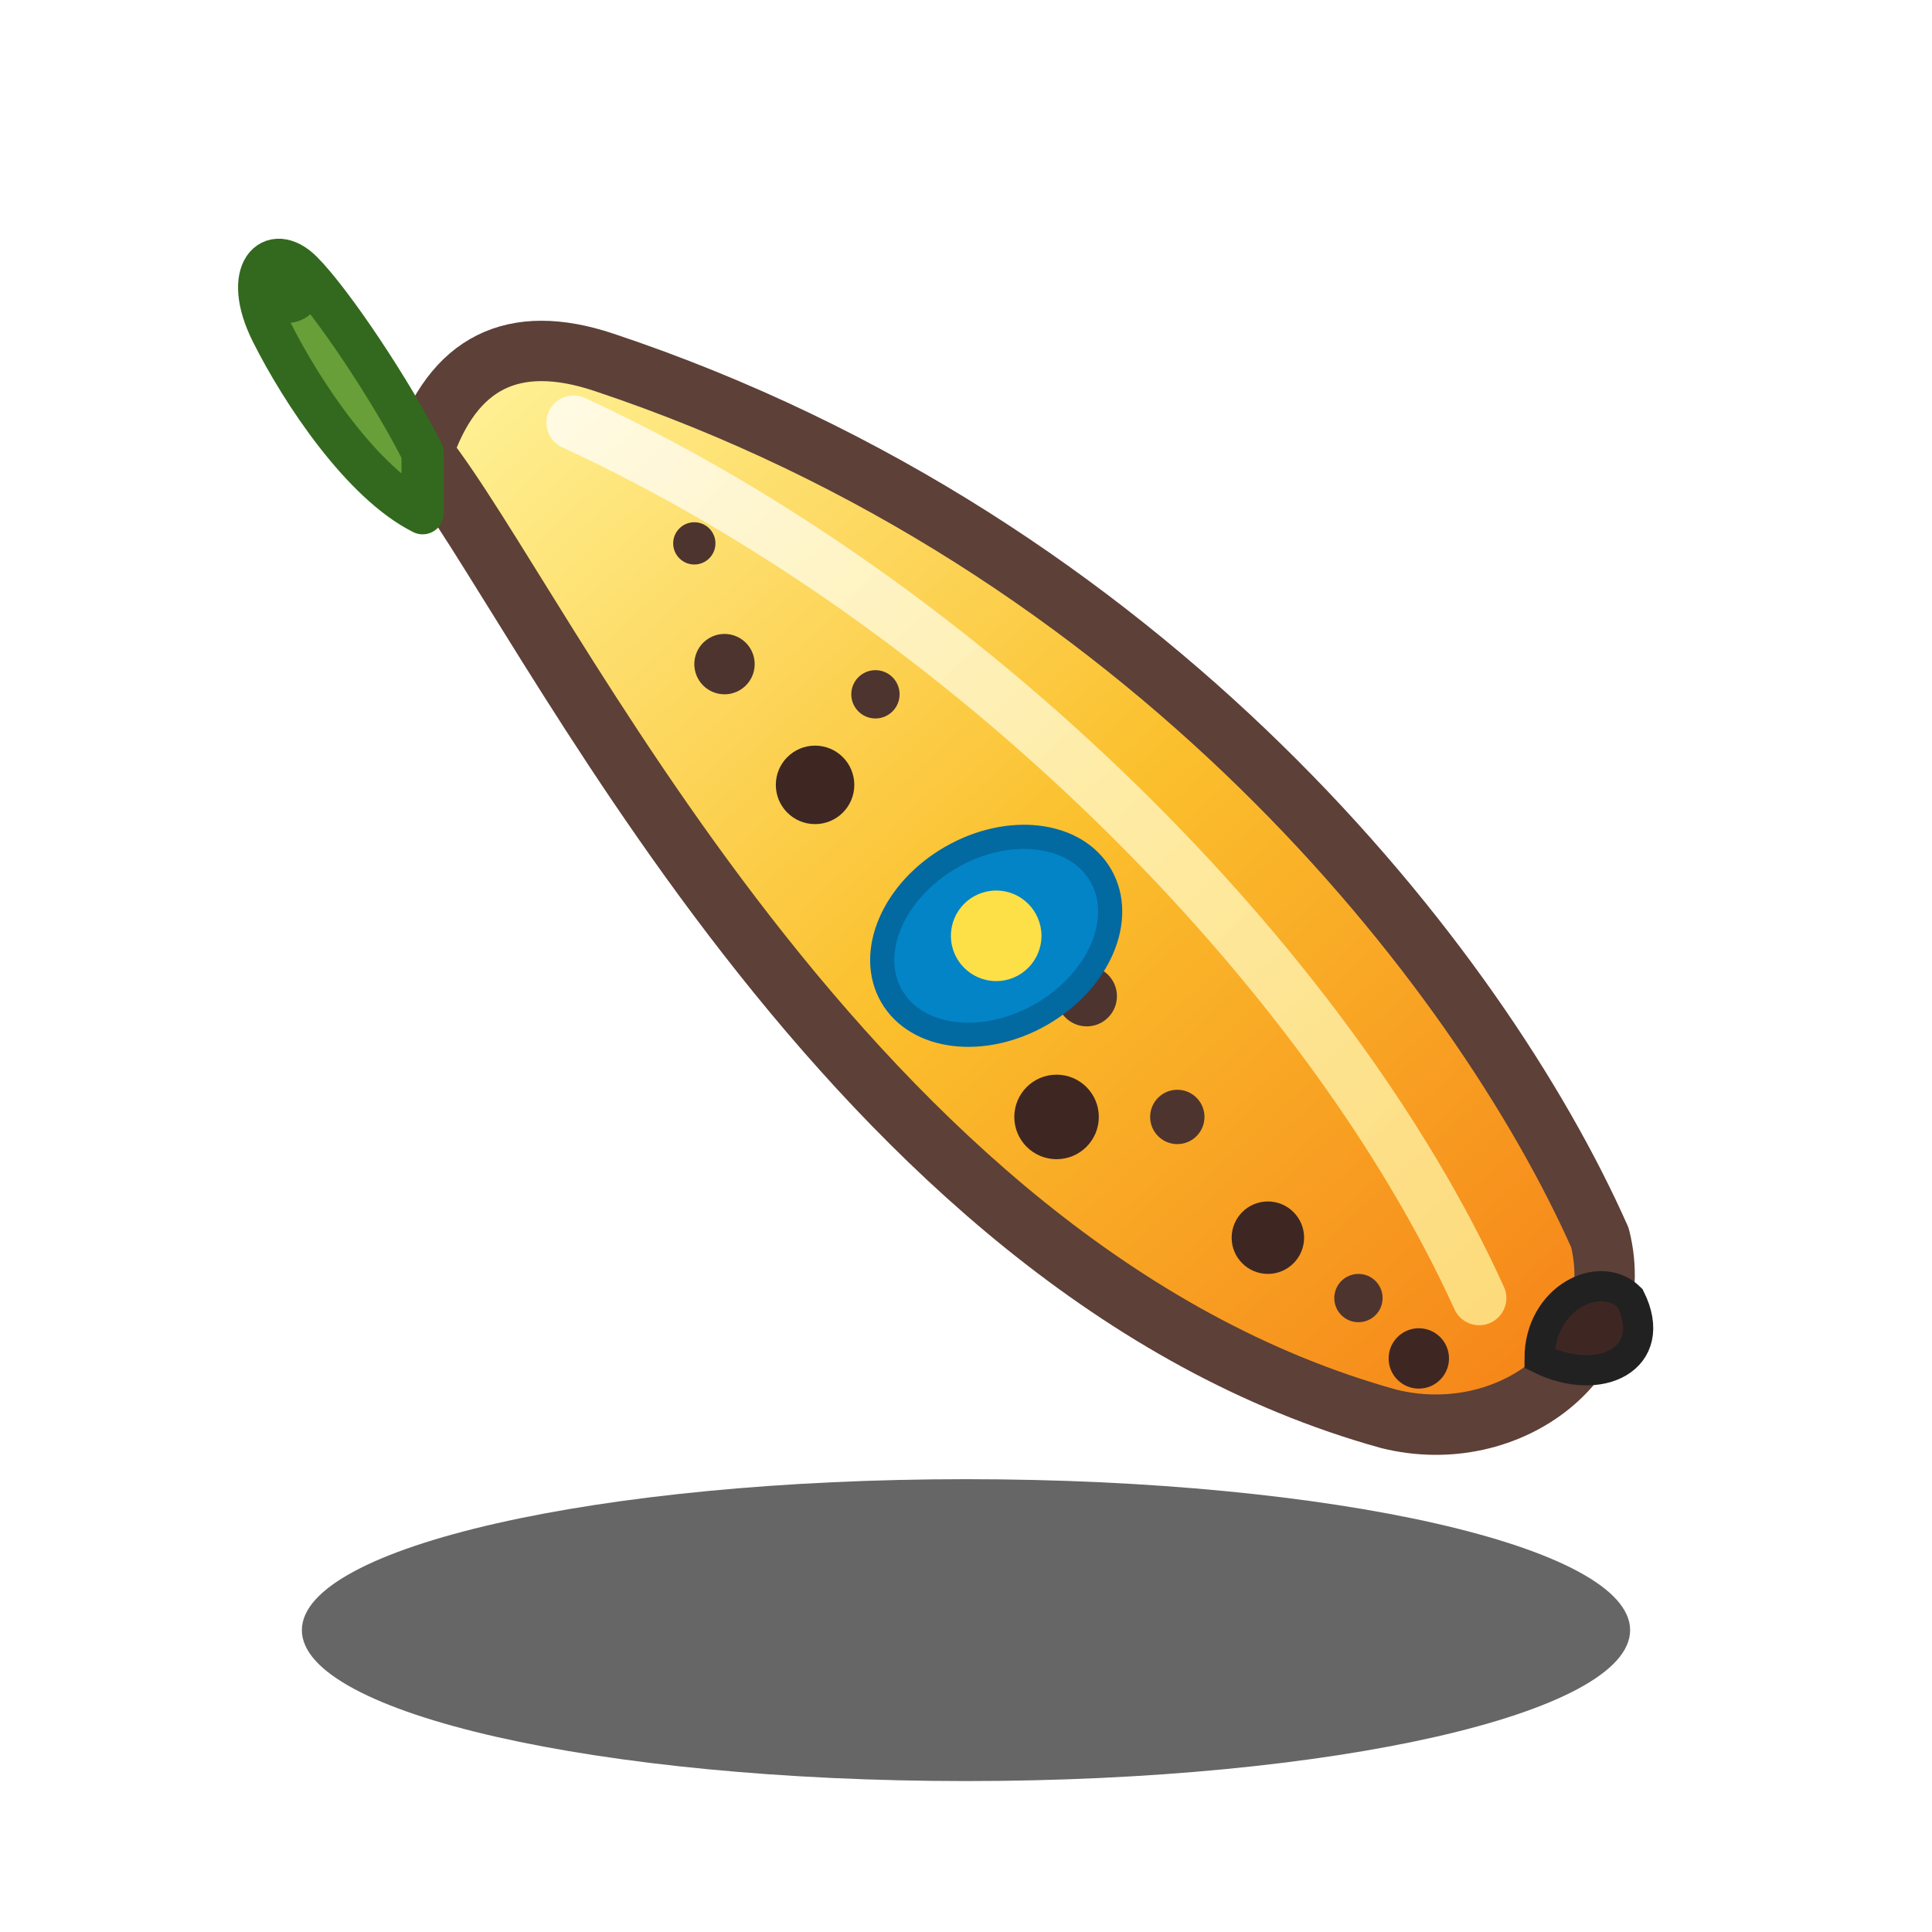
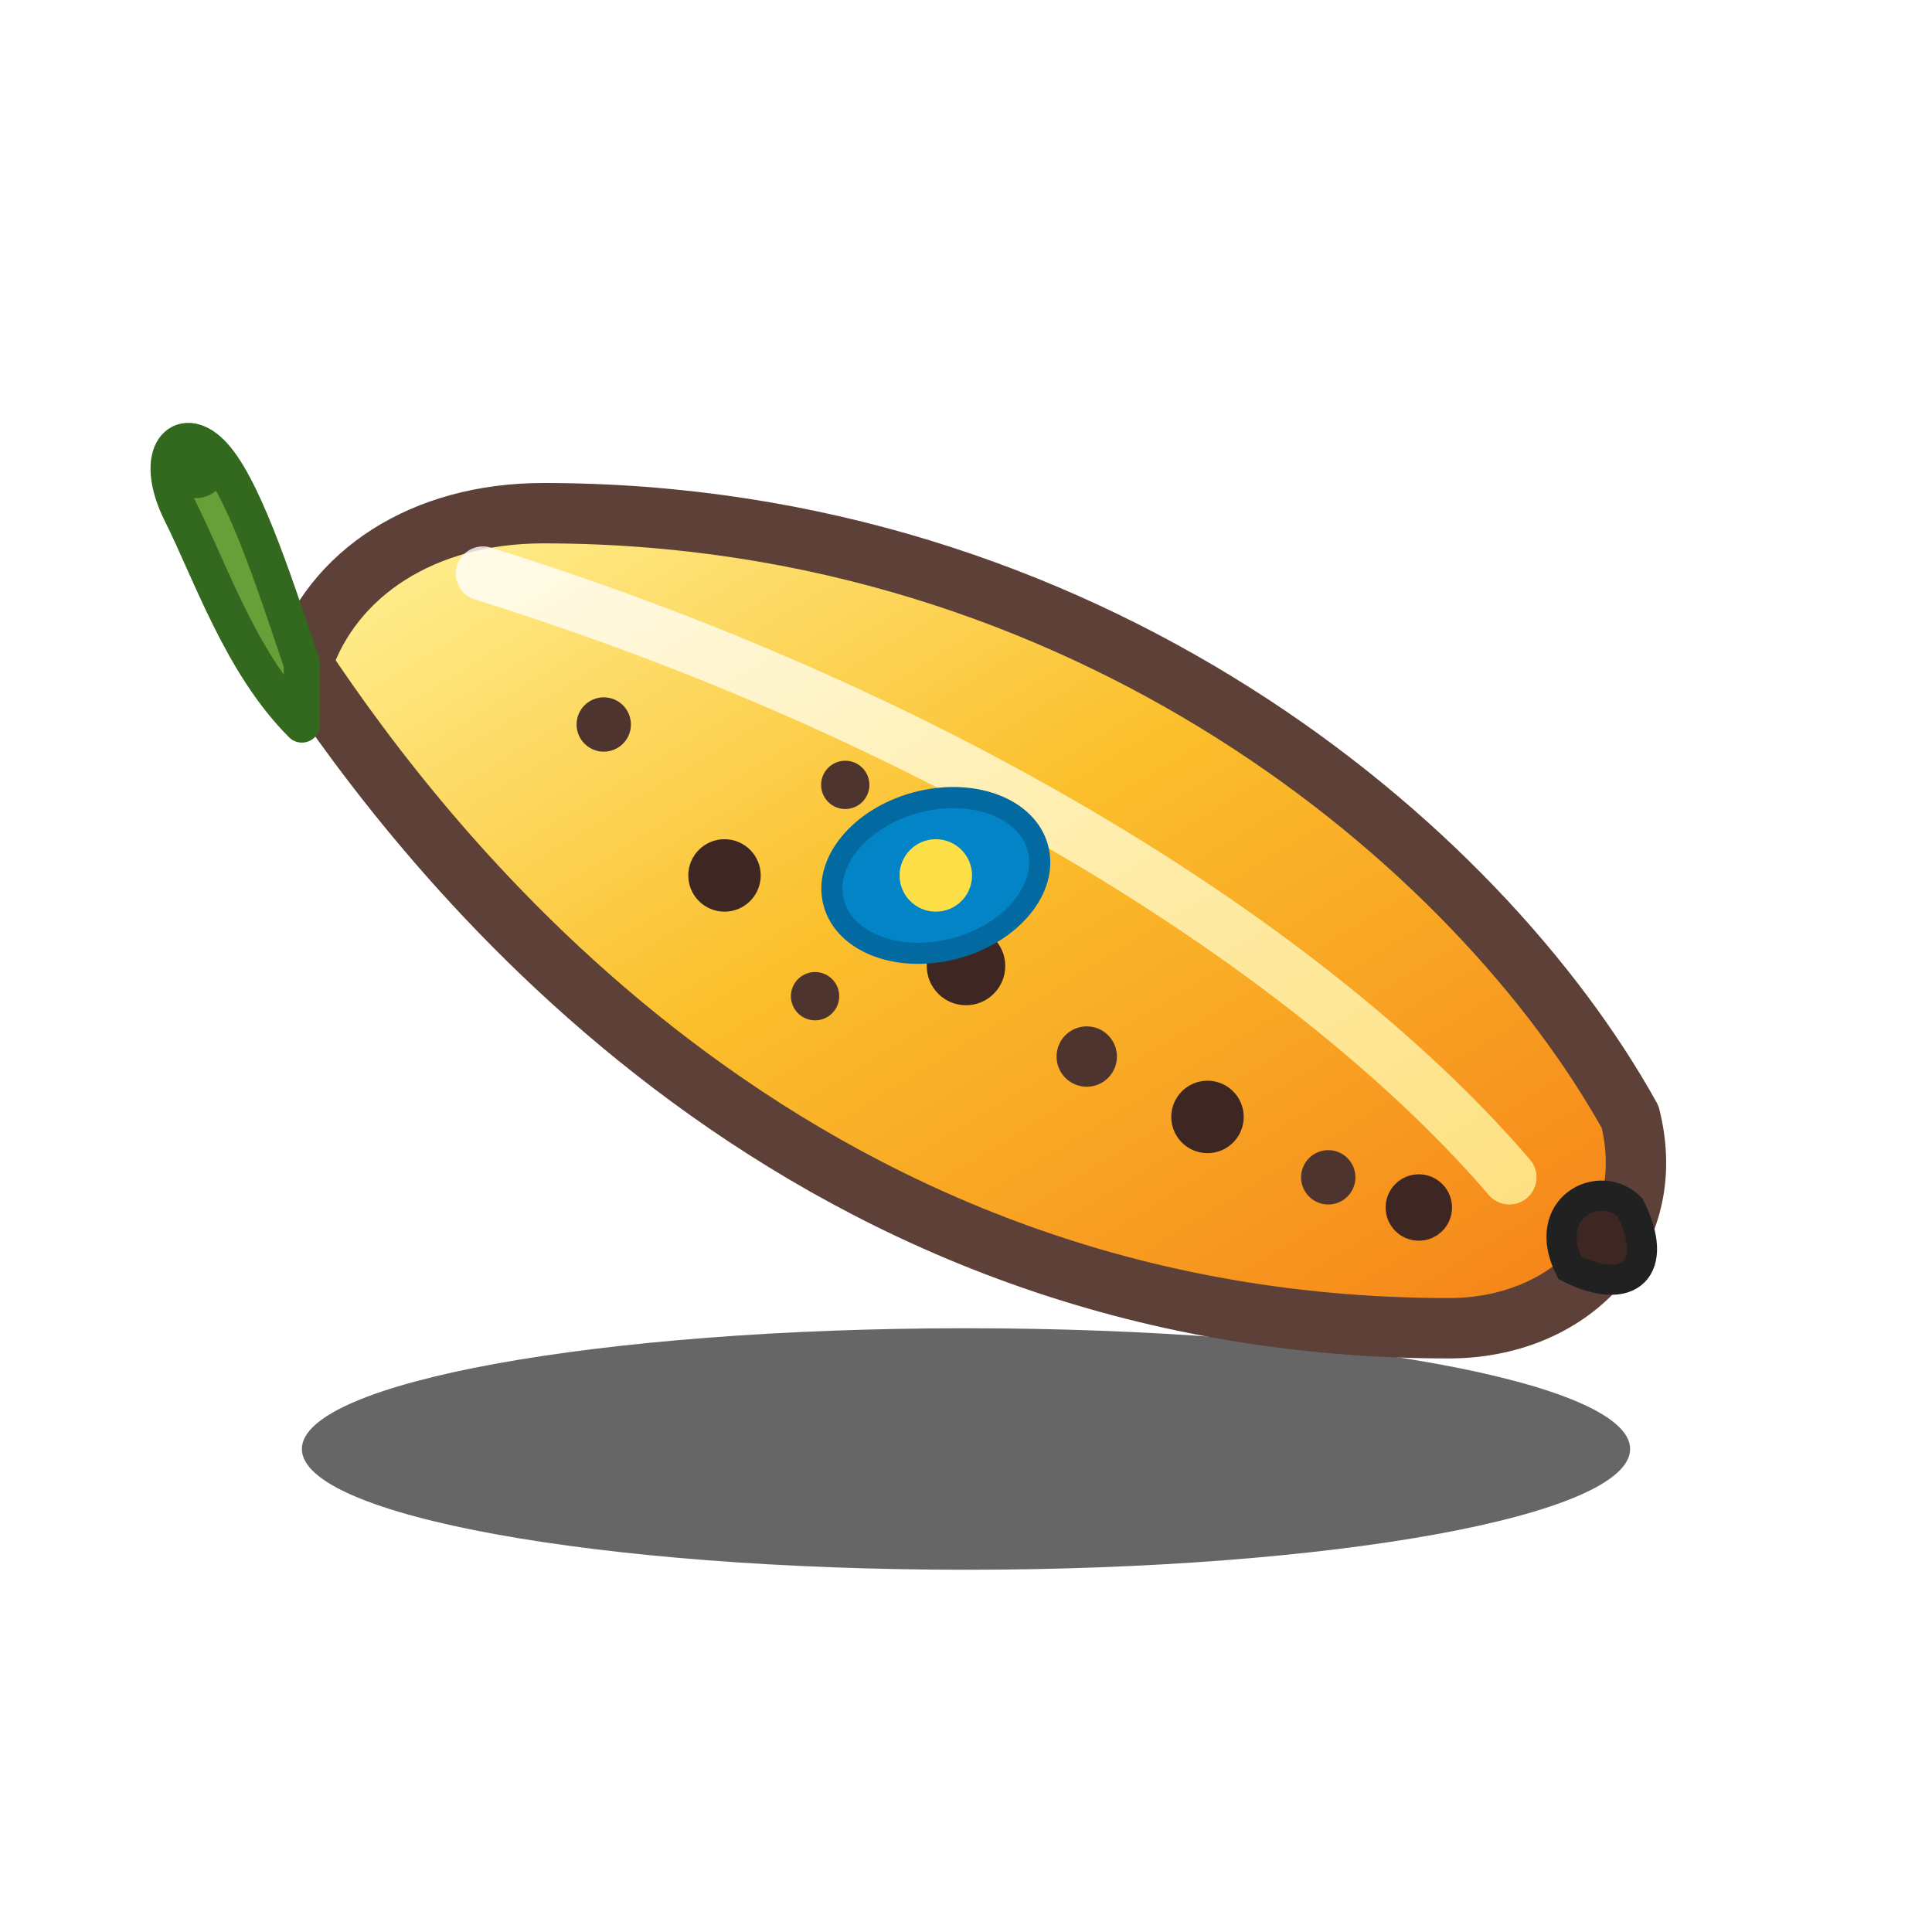
<svg xmlns="http://www.w3.org/2000/svg" viewBox="0 0 64 64" width="64" height="64">
  <defs>
    <linearGradient id="bananaGrad" x1="0%" y1="0%" x2="100%" y2="100%">
      <stop offset="0%" stop-color="#fff59d" />
-       <stop offset="50%" stop-color="#fbc02d" />
+       <stop offset="45%" stop-color="#fbc02d" />
      <stop offset="100%" stop-color="#f57f17" />
    </linearGradient>
    <linearGradient id="bananaRidge" x1="0%" y1="0%" x2="100%" y2="100%">
      <stop offset="0%" stop-color="#ffffff" />
      <stop offset="100%" stop-color="#fff59d" />
    </linearGradient>
  </defs>
-   <ellipse cx="32" cy="54" rx="22" ry="5" fill="#000000" opacity="0.6" />
-   <path d="M14 15             C18 20 28 42 46 47             C50 48 54 45 53 41             C49 32 38 18 20 12             C17 11 15 12 14 15 Z" fill="url(#bananaGrad)" stroke="#5d4037" stroke-width="2" stroke-linejoin="round" />
-   <path d="M19 14             C32 20 44 32 49 43" fill="none" stroke="url(#bananaRidge)" stroke-width="1.8" stroke-linecap="round" opacity="0.75" />
-   <path d="M14 15 C13 13 11 10 10 9 C9 8 8 9 9 11 C10 13 12 16 14 17 Z" fill="#689f38" stroke="#33691e" stroke-width="1.4" stroke-linejoin="round" />
-   <circle cx="9.5" cy="9.5" r="1.2" fill="#33691e" />
-   <path d="M51 45 C53 46 55 45 54 43 C53 42 51 43 51 45 Z" fill="#3e2723" stroke="#212121" stroke-width="1" />
-   <circle cx="24" cy="22" r="1" fill="#4e342e" />
-   <circle cx="27" cy="26" r="1.3" fill="#3e2723" />
-   <circle cx="29" cy="23" r="0.8" fill="#4e342e" />
-   <circle cx="33" cy="29" r="1.2" fill="#3e2723" />
-   <circle cx="36" cy="33" r="1" fill="#4e342e" />
-   <circle cx="35" cy="37" r="1.4" fill="#3e2723" />
-   <circle cx="39" cy="37" r="0.9" fill="#4e342e" />
-   <circle cx="42" cy="41" r="1.2" fill="#3e2723" />
-   <circle cx="45" cy="43" r="0.8" fill="#4e342e" />
-   <circle cx="47" cy="45" r="1" fill="#3e2723" />
-   <circle cx="30" cy="32" r="0.9" fill="#4e342e" />
-   <circle cx="23" cy="18" r="0.7" fill="#4e342e" />
-   <ellipse cx="33" cy="31" rx="4" ry="3" fill="#0284c7" stroke="#0369a1" stroke-width="0.8" transform="rotate(-30 33 31)" />
-   <circle cx="33" cy="31" r="1.5" fill="#fde047" />
+   <ellipse cx="32" cy="48" rx="22" ry="4" fill="#000000" opacity="0.6" />
+   <path d="M10 22             C14 28 26 44 48 44             C52 44 55 41 54 37             C49 28 36 17 18 17             C14 17 11 19 10 22 Z" fill="url(#bananaGrad)" stroke="#5d4037" stroke-width="2" stroke-linejoin="round" />
+   <path d="M16 19             C32 24 44 32 50 39" fill="none" stroke="url(#bananaRidge)" stroke-width="1.8" stroke-linecap="round" opacity="0.8" />
+   <path d="M10 22 C9 19 8 16 7 15 C6 14 5 15 6 17 C7 19 8 22 10 24 Z" fill="#689f38" stroke="#33691e" stroke-width="1.2" stroke-linejoin="round" />
+   <circle cx="6.5" cy="15.5" r="1" fill="#33691e" />
+   <path d="M52 42 C54 43 55 42 54 40 C53 39 51 40 52 42 Z" fill="#3e2723" stroke="#212121" stroke-width="1" />
+   <circle cx="20" cy="24" r="0.9" fill="#4e342e" />
+   <circle cx="24" cy="29" r="1.2" fill="#3e2723" />
+   <circle cx="28" cy="26" r="0.8" fill="#4e342e" />
+   <circle cx="32" cy="32" r="1.3" fill="#3e2723" />
+   <circle cx="36" cy="35" r="1" fill="#4e342e" />
+   <circle cx="40" cy="37" r="1.2" fill="#3e2723" />
+   <circle cx="44" cy="39" r="0.9" fill="#4e342e" />
+   <circle cx="47" cy="40" r="1.1" fill="#3e2723" />
+   <circle cx="27" cy="33" r="0.8" fill="#4e342e" />
+   <ellipse cx="31" cy="29" rx="3.5" ry="2.5" fill="#0284c7" stroke="#0369a1" stroke-width="0.7" transform="rotate(-15 31 29)" />
+   <circle cx="31" cy="29" r="1.2" fill="#fde047" />
</svg>
